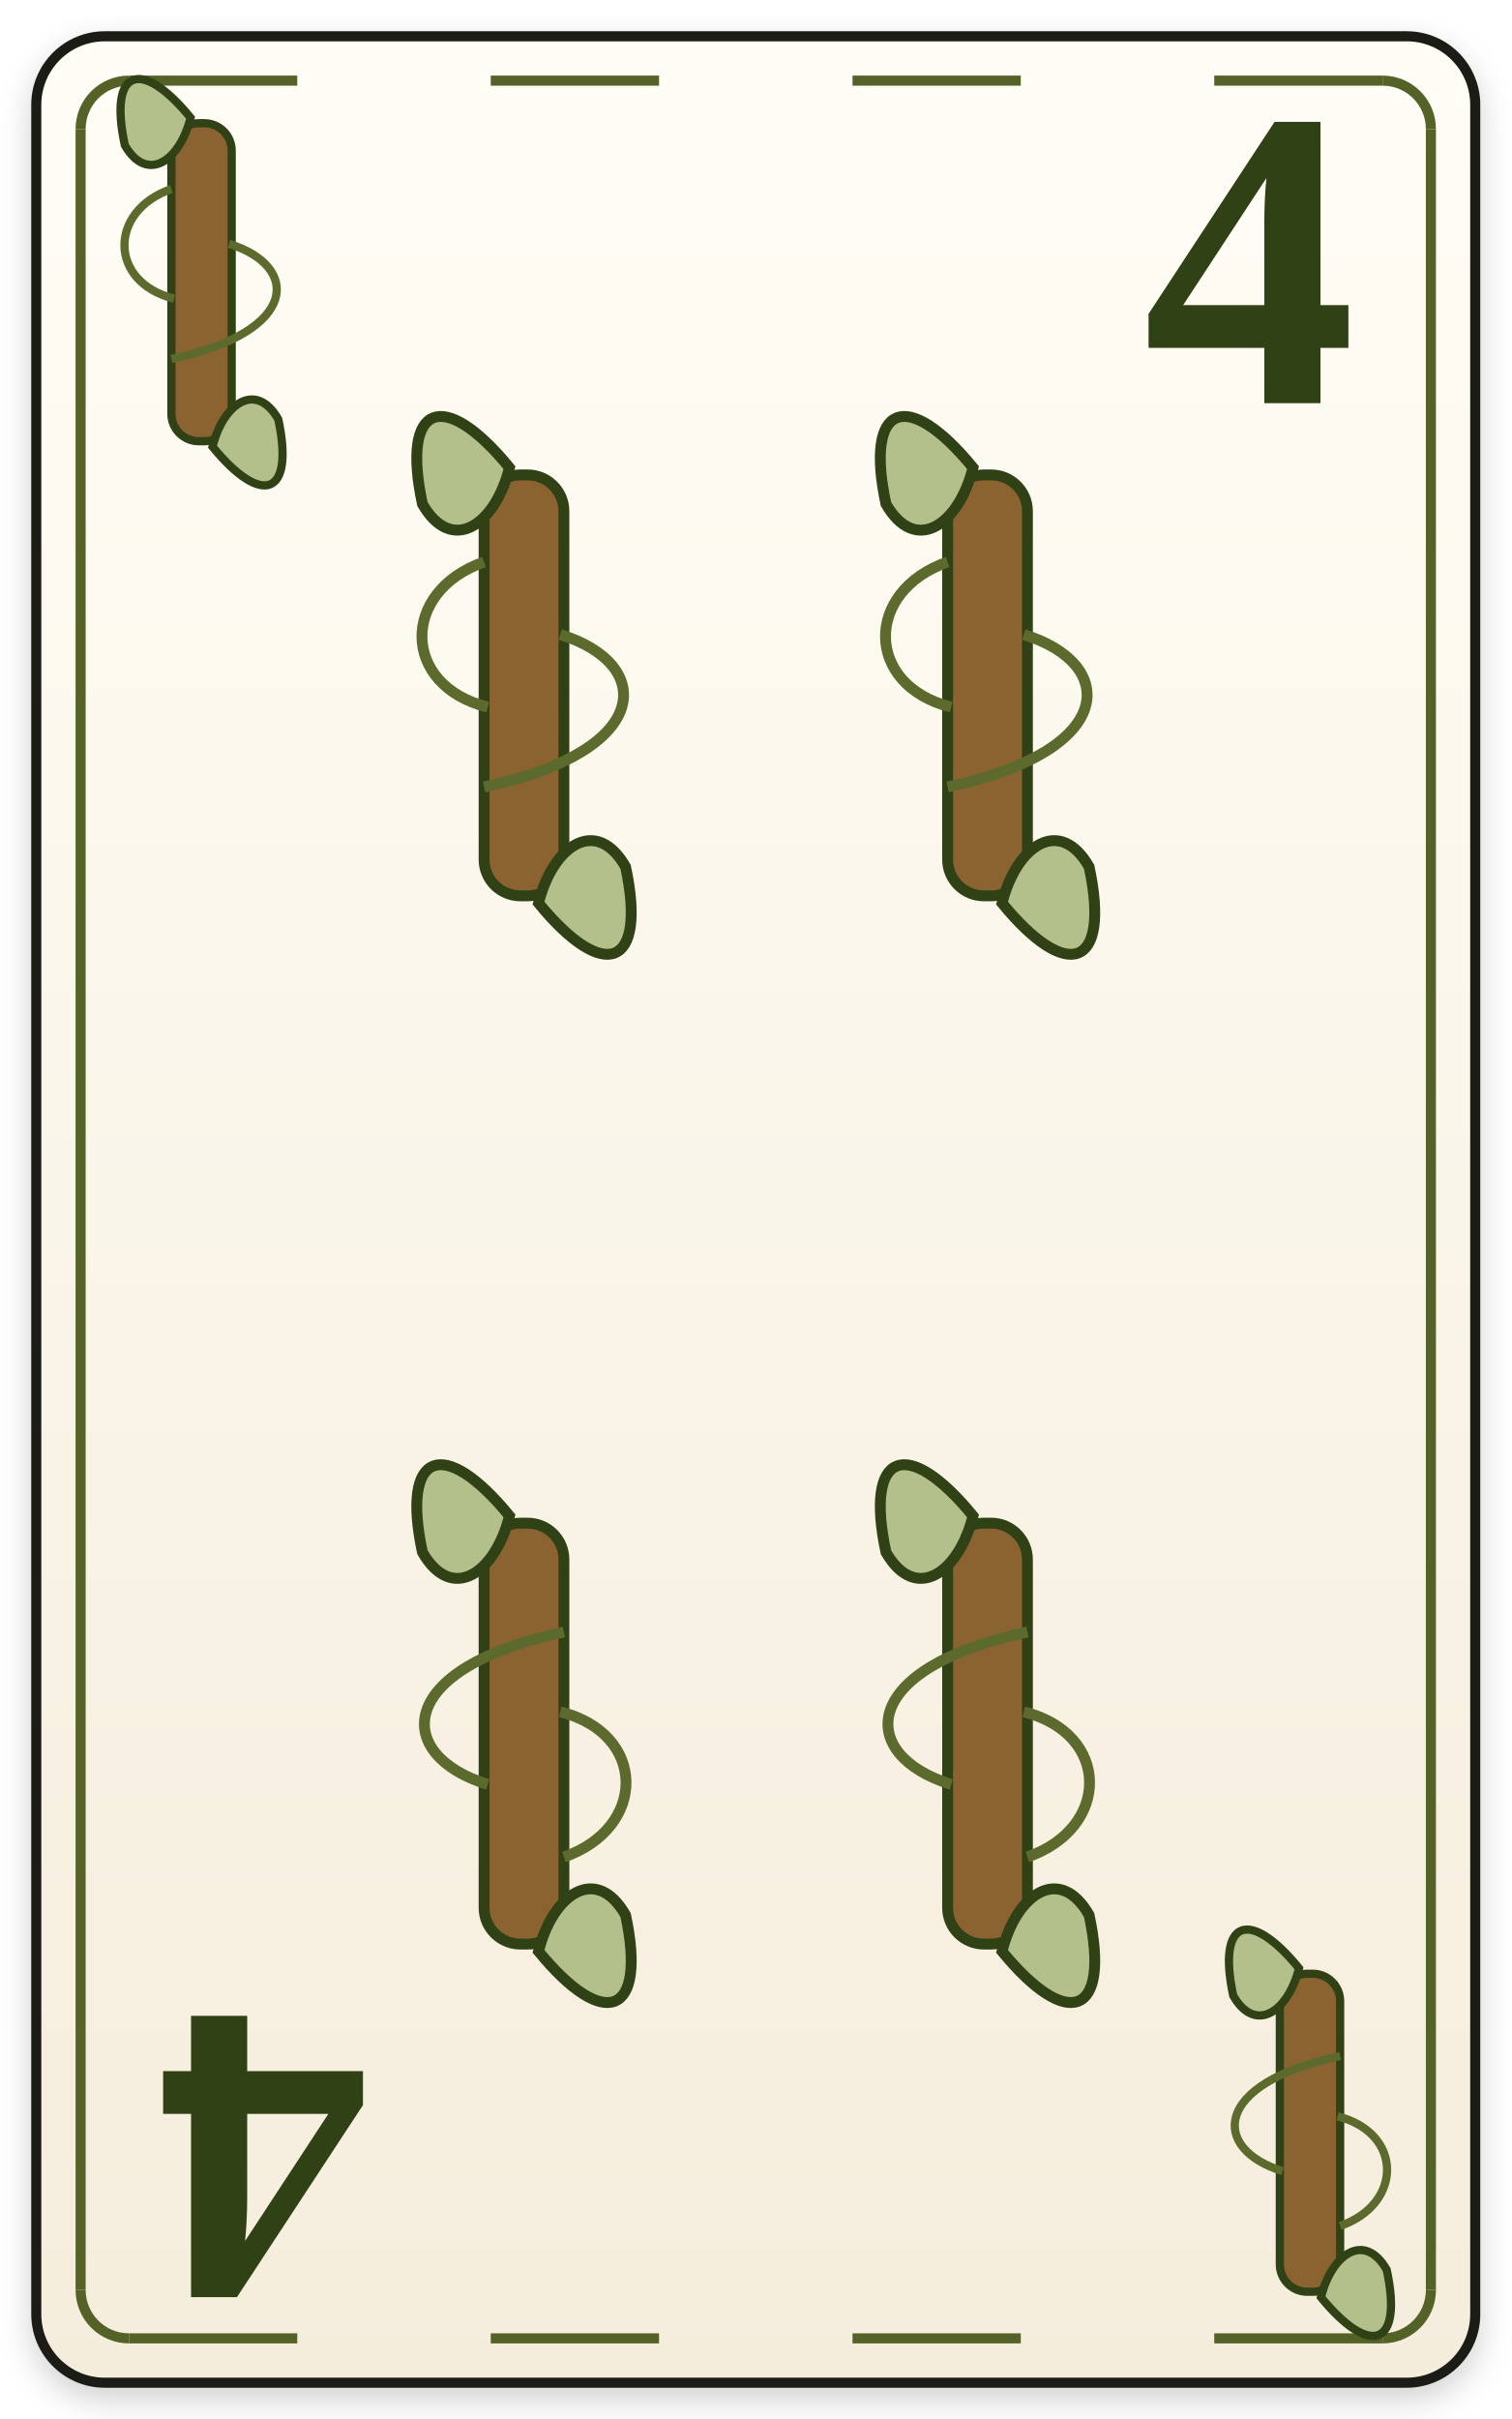
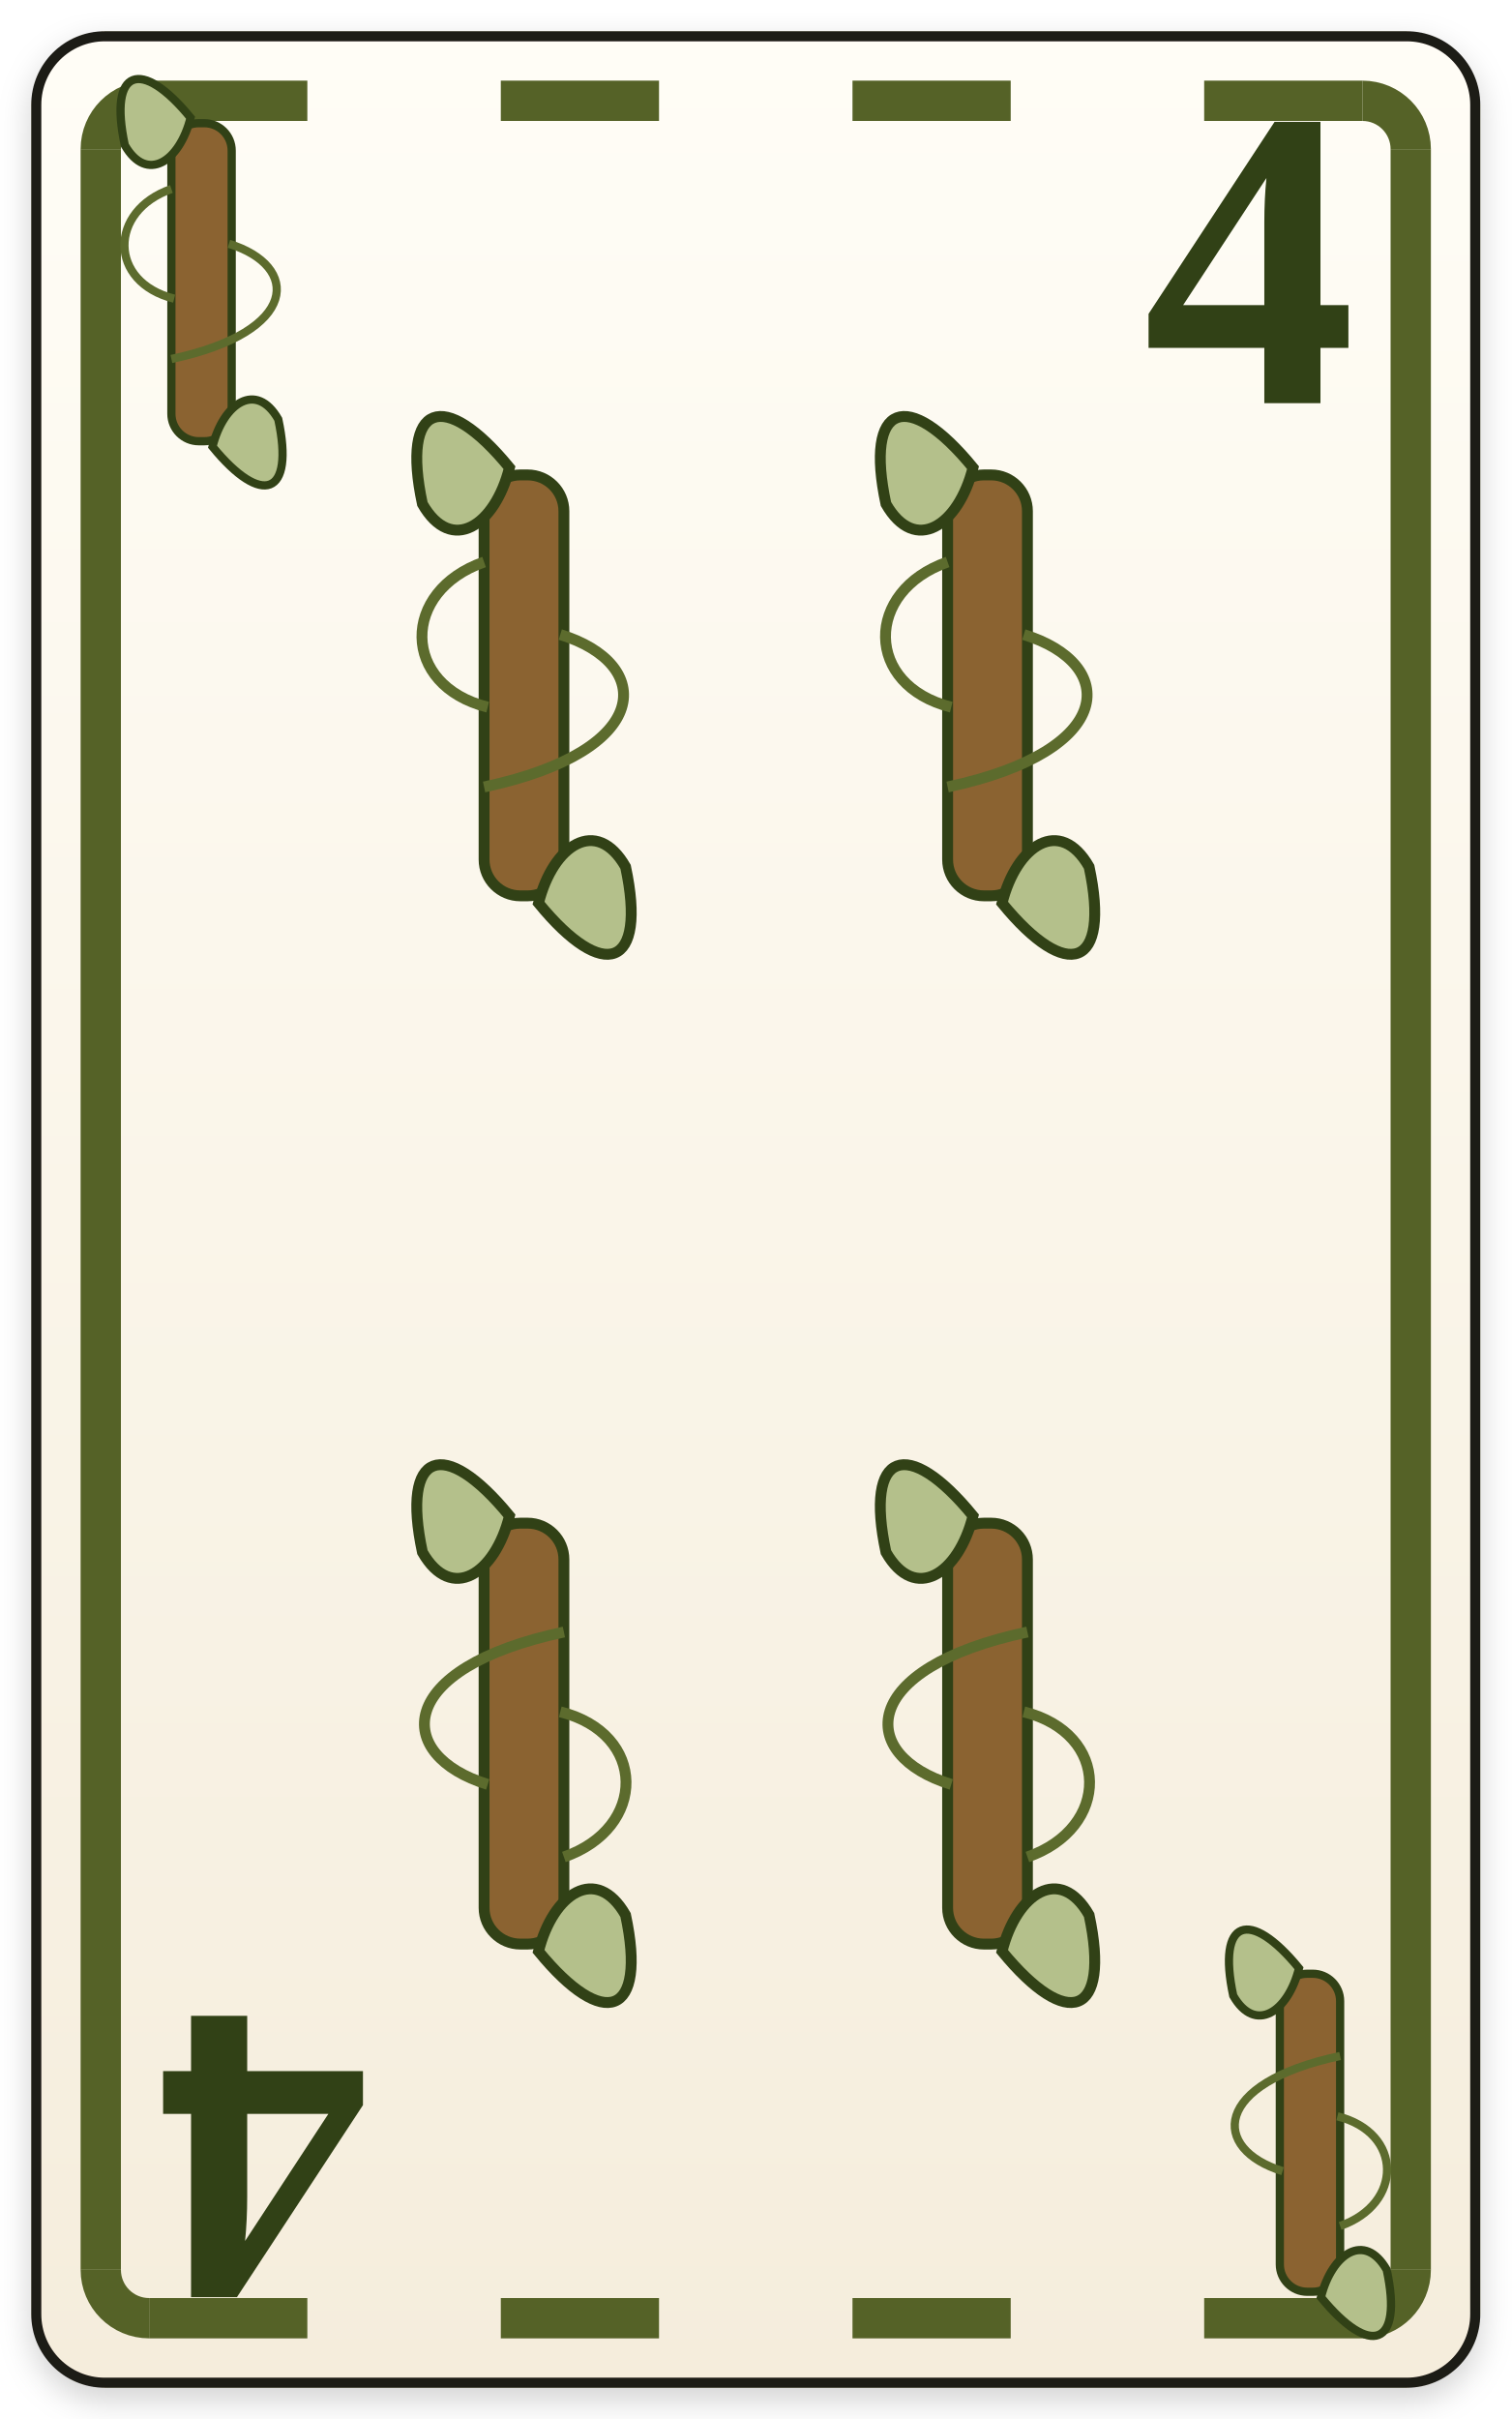
<svg xmlns="http://www.w3.org/2000/svg" width="750" height="1200" viewBox="0 0 750 1200" role="img" aria-labelledby="title desc">
  <defs>
    <linearGradient id="paperGradient" x1="0" y1="0" x2="0" y2="1">
      <stop offset="0%" stop-color="#fffdf6" />
      <stop offset="100%" stop-color="#f5eddc" />
    </linearGradient>
    <filter id="shadow" x="-20%" y="-20%" width="140%" height="140%">
      <feDropShadow dx="0" dy="6" stdDeviation="8" flood-color="#000000" flood-opacity="0.18" />
    </filter>
  </defs>
  <rect x="18" y="18" width="714" height="1164" rx="34" fill="url(#paperGradient)" stroke="#1f1b16" stroke-width="5" filter="url(#shadow)" />
-   <path d="M 40 64 V 1136" fill="none" stroke="#556227" stroke-width="5" />
-   <path d="M 710 64 V 1136" fill="none" stroke="#556227" stroke-width="5" />
-   <path d="M 40 64 A 24 24 0 0 1 64 40" fill="none" stroke="#556227" stroke-width="5" />
-   <path d="M 686 40 A 24 24 0 0 1 710 64" fill="none" stroke="#556227" stroke-width="5" />
-   <path d="M 40 1136 A 24 24 0 0 0 64 1160" fill="none" stroke="#556227" stroke-width="5" />
-   <path d="M 686 1160 A 24 24 0 0 0 710 1136" fill="none" stroke="#556227" stroke-width="5" />
-   <path d="M 64 40 H 147.5" fill="none" stroke="#556227" stroke-width="5" />
-   <path d="M 243.5 40 H 327" fill="none" stroke="#556227" stroke-width="5" />
-   <path d="M 423 40 H 506.5" fill="none" stroke="#556227" stroke-width="5" />
-   <path d="M 602.5 40 H 686" fill="none" stroke="#556227" stroke-width="5" />
-   <path d="M 64 1160 H 147.5" fill="none" stroke="#556227" stroke-width="5" />
-   <path d="M 243.5 1160 H 327" fill="none" stroke="#556227" stroke-width="5" />
-   <path d="M 423 1160 H 506.5" fill="none" stroke="#556227" stroke-width="5" />
-   <path d="M 602.5 1160 H 686" fill="none" stroke="#556227" stroke-width="5" />
+   <path d="M 50 74 V 1126" fill="none" stroke="#556227" stroke-width="20" />
+   <path d="M 700 74 V 1126" fill="none" stroke="#556227" stroke-width="20" />
+   <path d="M 50 74 A 24 24 0 0 1 74 50" fill="none" stroke="#556227" stroke-width="20" />
+   <path d="M 676 50 A 24 24 0 0 1 700 74" fill="none" stroke="#556227" stroke-width="20" />
+   <path d="M 50 1126 A 24 24 0 0 0 74 1150" fill="none" stroke="#556227" stroke-width="20" />
+   <path d="M 676 1150 A 24 24 0 0 0 700 1126" fill="none" stroke="#556227" stroke-width="20" />
+   <path d="M 74 50 H 152.5" fill="none" stroke="#556227" stroke-width="20" />
+   <path d="M 248.5 50 H 327" fill="none" stroke="#556227" stroke-width="20" />
+   <path d="M 423 50 H 501.5" fill="none" stroke="#556227" stroke-width="20" />
+   <path d="M 597.5 50 H 676" fill="none" stroke="#556227" stroke-width="20" />
+   <path d="M 74 1150 H 152.5" fill="none" stroke="#556227" stroke-width="20" />
+   <path d="M 248.5 1150 H 327" fill="none" stroke="#556227" stroke-width="20" />
+   <path d="M 423 1150 H 501.5" fill="none" stroke="#556227" stroke-width="20" />
+   <path d="M 597.5 1150 H 676" fill="none" stroke="#556227" stroke-width="20" />
  <g transform="translate(100 140) rotate(0)">
    <rect x="-14.96" y="-78.88" width="29.92" height="157.76" rx="13.6" fill="#8b6331" stroke="#314116" stroke-width="4.08" />
    <path d="M -14.96 -46.24 C -46.24 -35.36, -46.24 0, -13.6 8.16" fill="none" stroke="#5c6b2d" stroke-width="4.08" />
    <path d="M -14.96 38.08 C 48.96 24.48, 48.96 -8.16, 13.6 -19.04" fill="none" stroke="#5c6b2d" stroke-width="4.08" />
    <path d="M -5.44 -81.6 C -29.92 -111.52, -46.24 -106.08, -38.08 -68 C -27.2 -48.96, -10.88 -59.84, -5.44 -81.6 Z" fill="#b4c08b" stroke="#314116" stroke-width="4.08" />
    <path d="M 5.44 81.6 C 29.92 111.52, 46.24 106.08, 38.08 68 C 27.2 48.96, 10.88 59.84, 5.44 81.6 Z" fill="#b4c08b" stroke="#314116" stroke-width="4.08" />
  </g>
  <g transform="translate(750 1198) rotate(180)">
    <g transform="translate(100 140) rotate(0)">
      <rect x="-14.96" y="-78.88" width="29.92" height="157.76" rx="13.6" fill="#8b6331" stroke="#314116" stroke-width="4.08" />
      <path d="M -14.96 -46.24 C -46.24 -35.36, -46.24 0, -13.6 8.16" fill="none" stroke="#5c6b2d" stroke-width="4.08" />
      <path d="M -14.96 38.08 C 48.96 24.48, 48.96 -8.16, 13.6 -19.04" fill="none" stroke="#5c6b2d" stroke-width="4.08" />
      <path d="M -5.44 -81.6 C -29.92 -111.52, -46.24 -106.08, -38.08 -68 C -27.2 -48.96, -10.88 -59.84, -5.44 -81.6 Z" fill="#b4c08b" stroke="#314116" stroke-width="4.08" />
      <path d="M 5.44 81.6 C 29.92 111.52, 46.24 106.08, 38.08 68 C 27.2 48.96, 10.88 59.84, 5.44 81.6 Z" fill="#b4c08b" stroke="#314116" stroke-width="4.08" />
    </g>
  </g>
  <text x="620" y="200" text-anchor="middle" font-size="212" font-family="Georgia, Times New Roman, serif" font-weight="700" fill="#314116">4</text>
  <g transform="translate(130 1000) rotate(180)">
    <text x="0" y="0" text-anchor="middle" font-size="212" font-family="Georgia, Times New Roman, serif" font-weight="700" fill="#314116">4</text>
  </g>
  <g transform="translate(260 340) rotate(0)">
    <rect x="-19.8" y="-104.4" width="39.6" height="208.8" rx="18" fill="#8b6331" stroke="#314116" stroke-width="5.4" />
    <path d="M -19.8 -61.2 C -61.2 -46.8, -61.2 0, -18 10.8" fill="none" stroke="#5c6b2d" stroke-width="5.4" />
    <path d="M -19.8 50.4 C 64.8 32.4, 64.8 -10.8, 18 -25.2" fill="none" stroke="#5c6b2d" stroke-width="5.4" />
    <path d="M -7.2 -108 C -39.6 -147.6, -61.2 -140.4, -50.4 -90 C -36 -64.8, -14.4 -79.2, -7.2 -108 Z" fill="#b4c08b" stroke="#314116" stroke-width="5.4" />
    <path d="M 7.2 108 C 39.6 147.6, 61.2 140.4, 50.4 90 C 36 64.8, 14.4 79.2, 7.2 108 Z" fill="#b4c08b" stroke="#314116" stroke-width="5.4" />
  </g>
  <g transform="translate(490 340) rotate(0)">
    <rect x="-19.8" y="-104.4" width="39.6" height="208.8" rx="18" fill="#8b6331" stroke="#314116" stroke-width="5.4" />
    <path d="M -19.8 -61.2 C -61.2 -46.8, -61.2 0, -18 10.8" fill="none" stroke="#5c6b2d" stroke-width="5.4" />
    <path d="M -19.8 50.4 C 64.8 32.4, 64.8 -10.8, 18 -25.2" fill="none" stroke="#5c6b2d" stroke-width="5.4" />
    <path d="M -7.2 -108 C -39.6 -147.6, -61.2 -140.4, -50.4 -90 C -36 -64.8, -14.4 -79.2, -7.2 -108 Z" fill="#b4c08b" stroke="#314116" stroke-width="5.4" />
    <path d="M 7.2 108 C 39.6 147.6, 61.2 140.4, 50.4 90 C 36 64.8, 14.4 79.2, 7.2 108 Z" fill="#b4c08b" stroke="#314116" stroke-width="5.4" />
  </g>
  <g transform="translate(260 860) rotate(180)">
    <rect x="-19.8" y="-104.4" width="39.6" height="208.8" rx="18" fill="#8b6331" stroke="#314116" stroke-width="5.4" />
    <path d="M -19.8 -61.2 C -61.2 -46.8, -61.2 0, -18 10.8" fill="none" stroke="#5c6b2d" stroke-width="5.4" />
    <path d="M -19.8 50.4 C 64.8 32.4, 64.8 -10.8, 18 -25.2" fill="none" stroke="#5c6b2d" stroke-width="5.4" />
    <path d="M -7.2 -108 C -39.6 -147.6, -61.2 -140.4, -50.4 -90 C -36 -64.8, -14.4 -79.2, -7.2 -108 Z" fill="#b4c08b" stroke="#314116" stroke-width="5.4" />
    <path d="M 7.2 108 C 39.6 147.6, 61.2 140.4, 50.4 90 C 36 64.8, 14.4 79.2, 7.2 108 Z" fill="#b4c08b" stroke="#314116" stroke-width="5.4" />
  </g>
  <g transform="translate(490 860) rotate(180)">
    <rect x="-19.8" y="-104.4" width="39.6" height="208.8" rx="18" fill="#8b6331" stroke="#314116" stroke-width="5.4" />
    <path d="M -19.8 -61.2 C -61.2 -46.8, -61.2 0, -18 10.8" fill="none" stroke="#5c6b2d" stroke-width="5.4" />
    <path d="M -19.8 50.4 C 64.8 32.4, 64.8 -10.8, 18 -25.2" fill="none" stroke="#5c6b2d" stroke-width="5.4" />
    <path d="M -7.2 -108 C -39.6 -147.6, -61.2 -140.4, -50.4 -90 C -36 -64.8, -14.4 -79.2, -7.2 -108 Z" fill="#b4c08b" stroke="#314116" stroke-width="5.4" />
    <path d="M 7.2 108 C 39.6 147.6, 61.2 140.4, 50.4 90 C 36 64.8, 14.4 79.2, 7.2 108 Z" fill="#b4c08b" stroke="#314116" stroke-width="5.4" />
  </g>
</svg>
